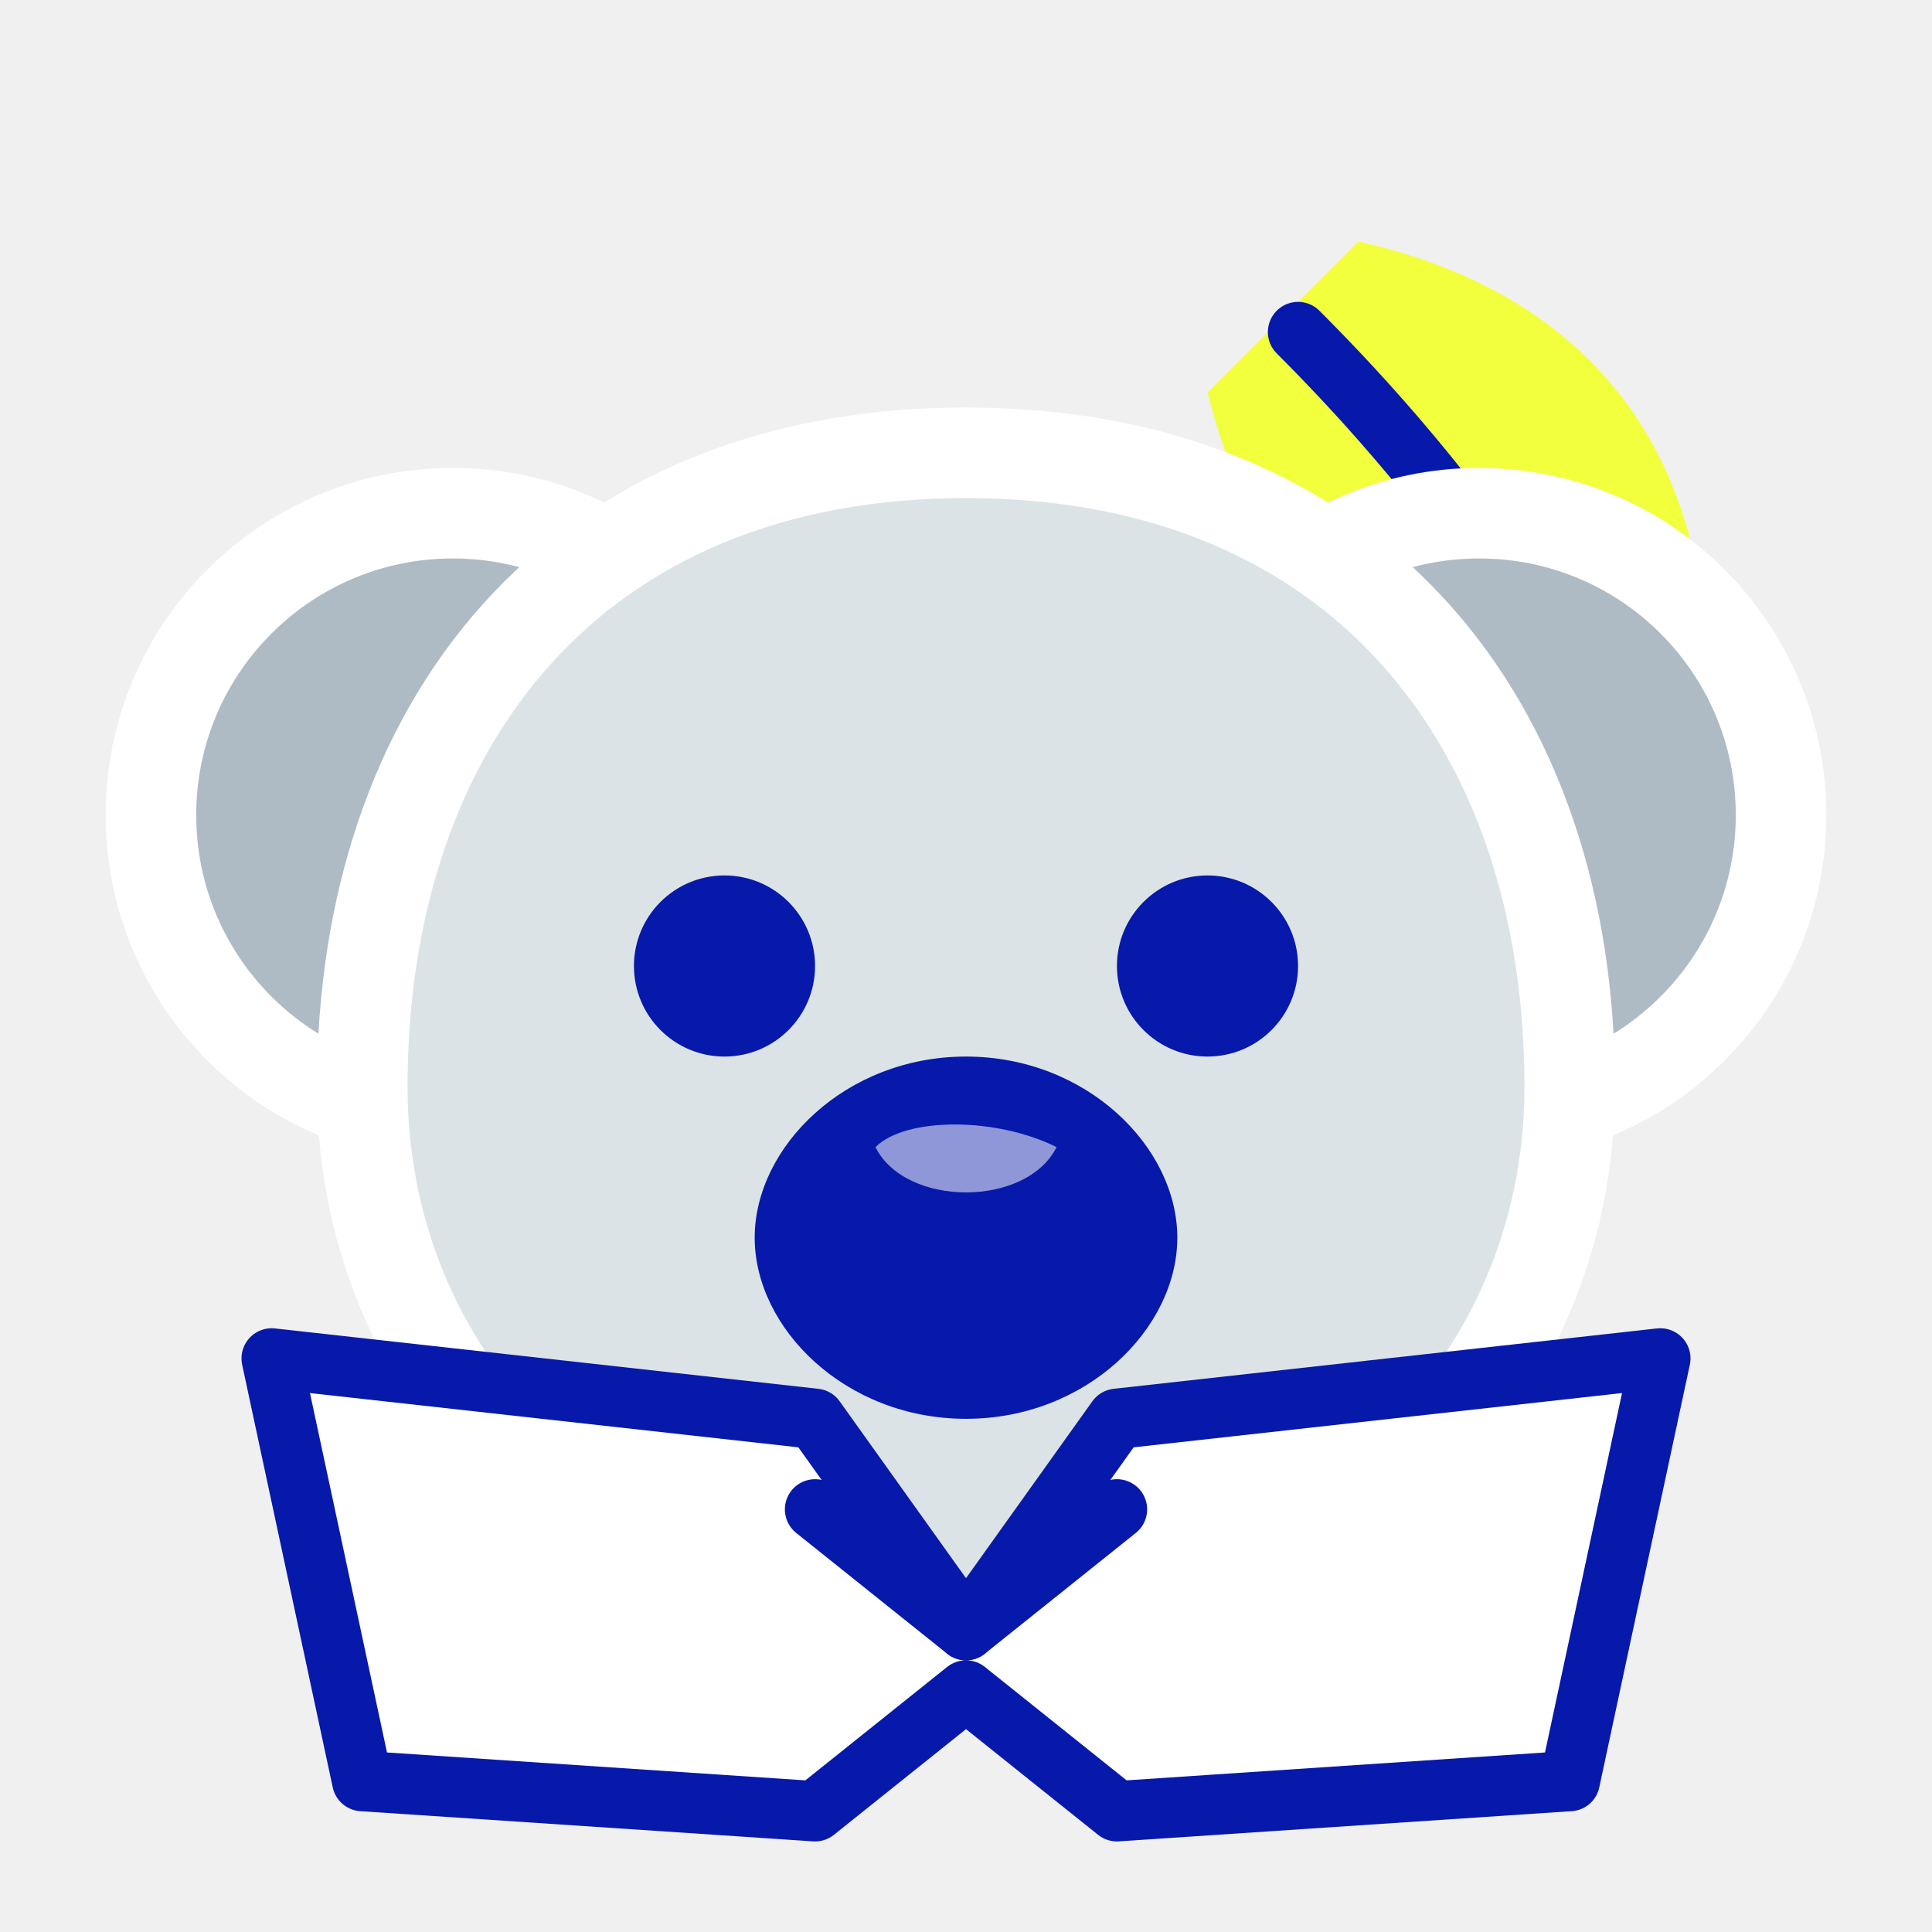
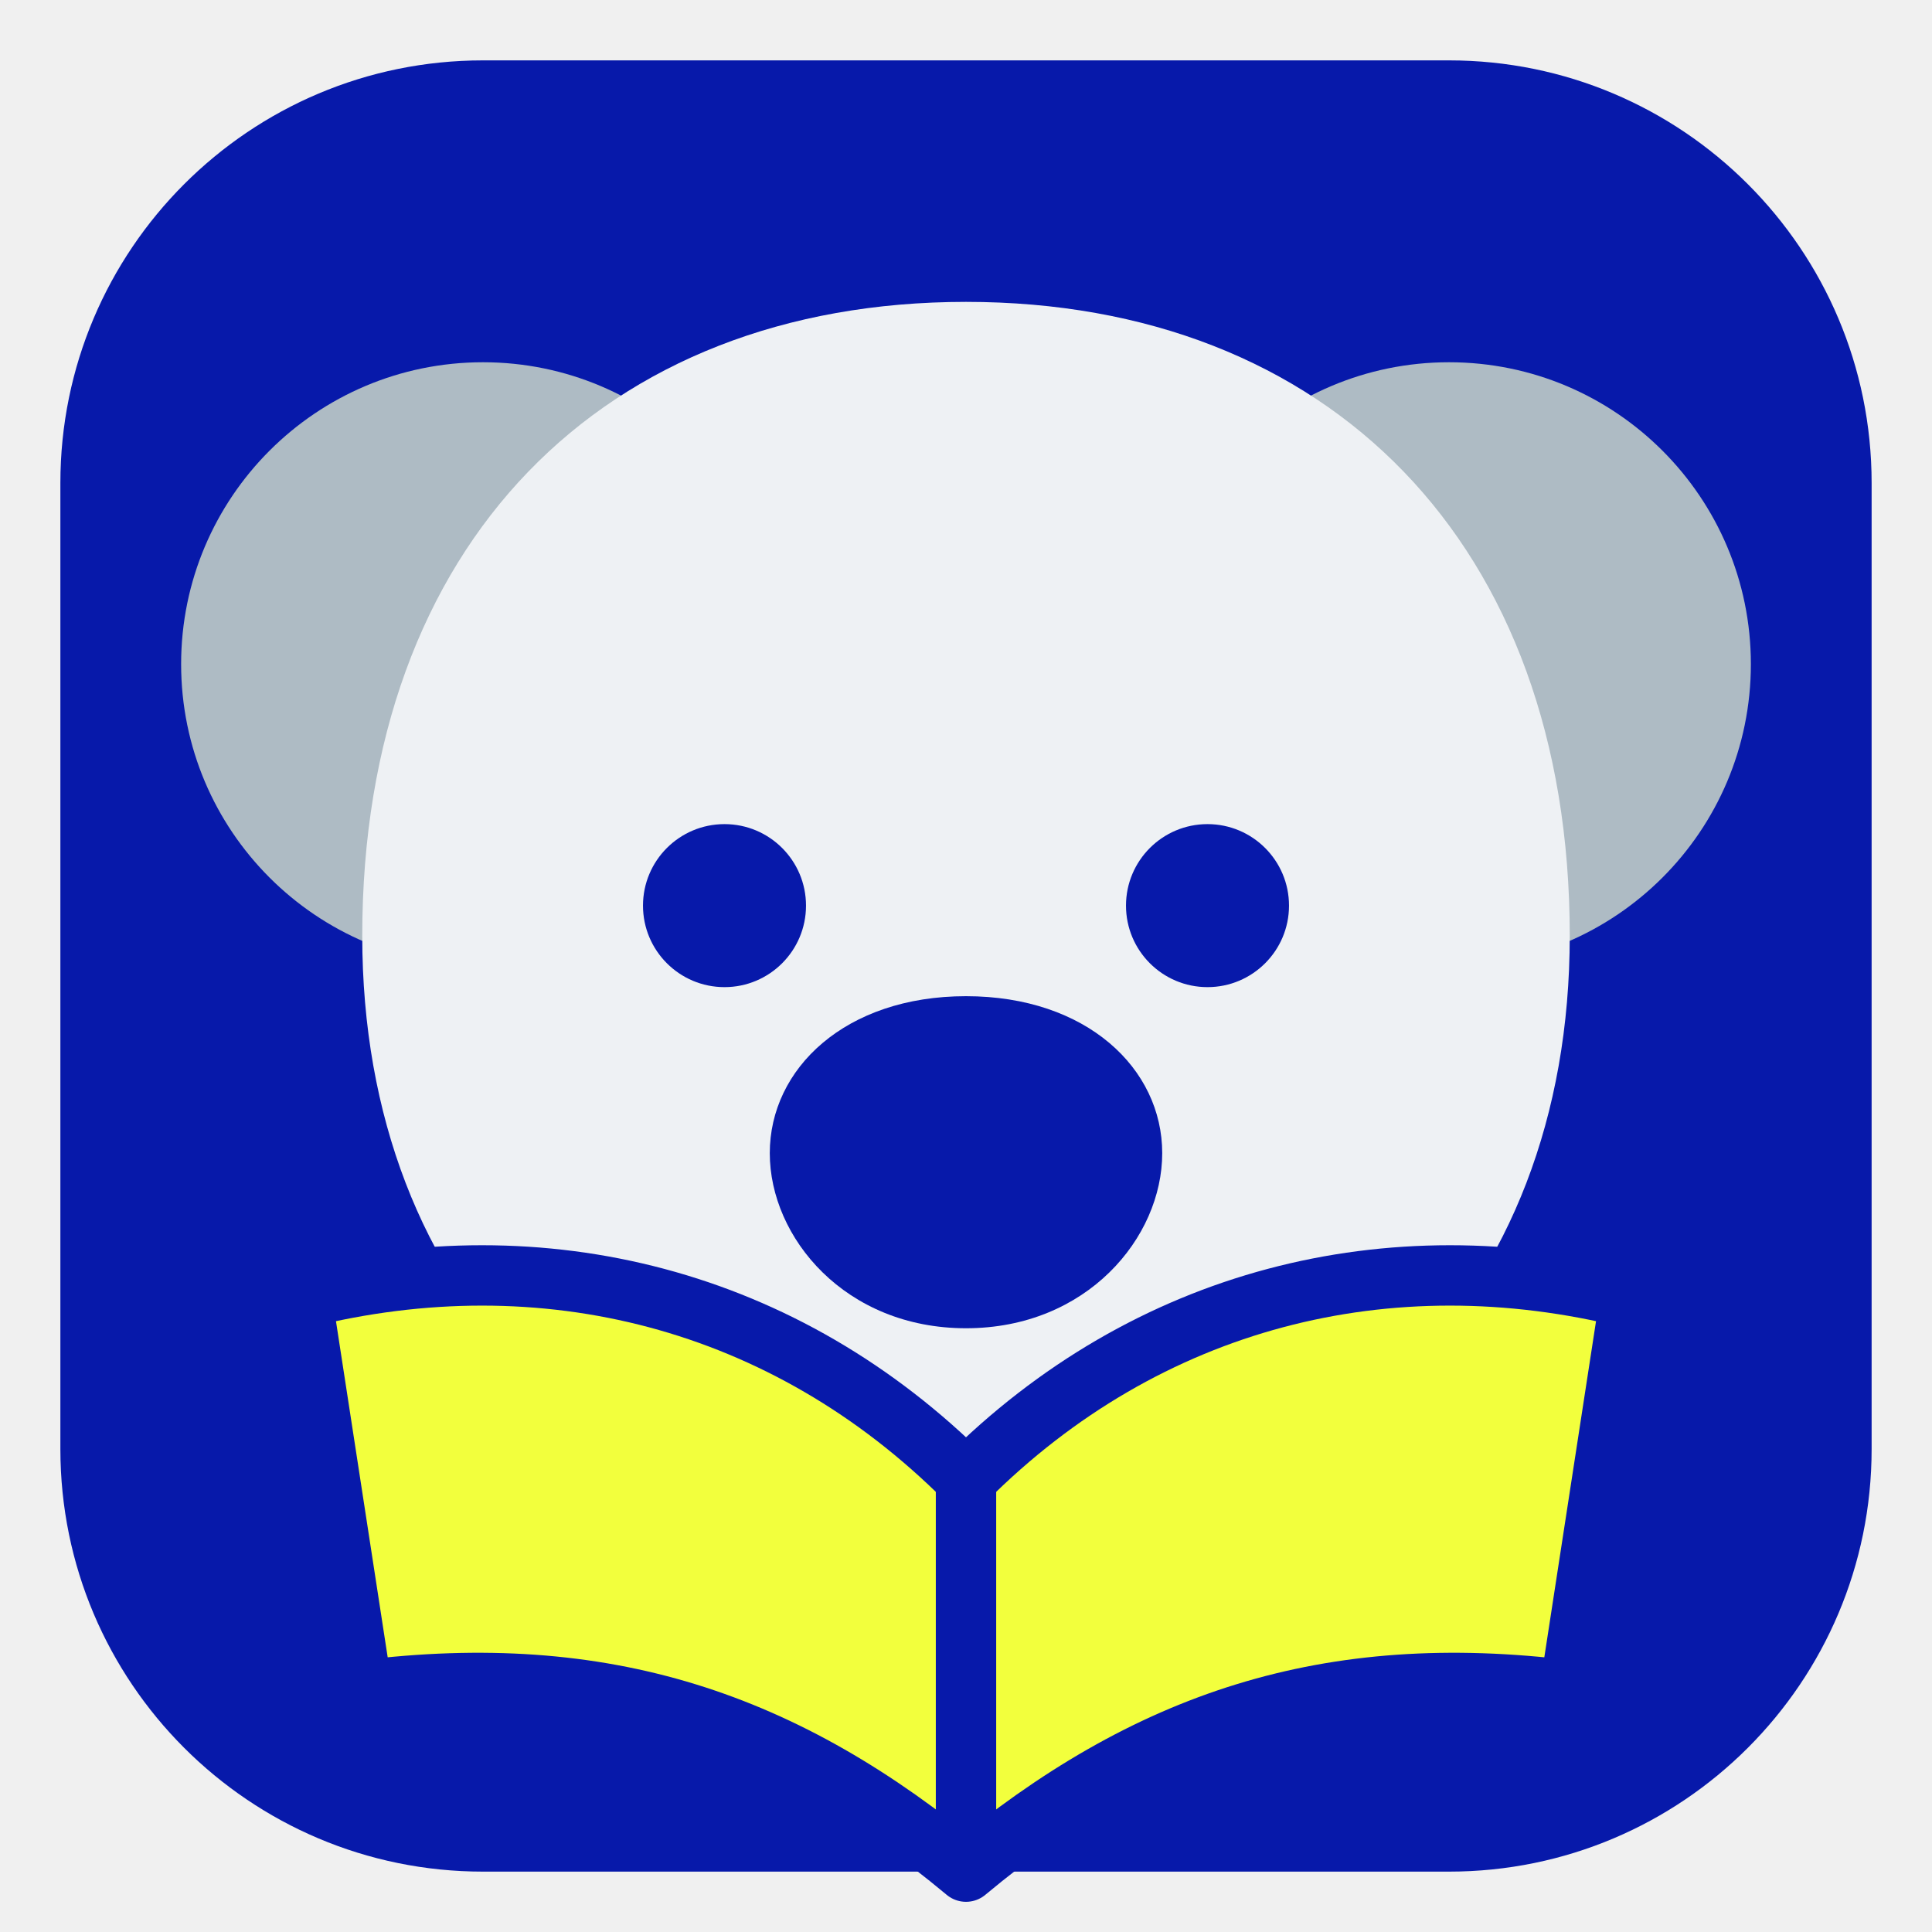
<svg xmlns="http://www.w3.org/2000/svg" viewBox="0 0 64 64" role="img" aria-labelledby="title">
-   <path fill="#f2ff3d" d="M45 8c9 2 13 9 11 19-8-1-14-6-16-14l5-5Z" />
-   <path fill="none" stroke="#0719aa" stroke-linecap="round" stroke-width="2" d="M43 11c4 4 7 8 10 13" />
-   <circle cx="15" cy="27" r="10" fill="#aebbc4" stroke="#fff" stroke-width="3" />
-   <circle cx="49" cy="27" r="10" fill="#aebbc4" stroke="#fff" stroke-width="3" />
-   <path fill="#dce3e7" stroke="#fff" stroke-linejoin="round" stroke-width="3" d="M32 15c-13 0-20 9-20 21 0 10 8 18 20 18s20-8 20-18c0-12-7-21-20-21Z" />
-   <circle cx="24" cy="32" r="3" fill="#0719aa" />
-   <circle cx="40" cy="32" r="3" fill="#0719aa" />
-   <path fill="#0719aa" d="M32 35c4 0 7 3 7 6s-3 6-7 6-7-3-7-6 3-6 7-6Z" />
-   <path fill="#fff" d="M29 38c1-1 4-1 6 0-1 2-5 2-6 0Z" opacity=".55" />
-   <path fill="#fff" stroke="#0719aa" stroke-linejoin="round" stroke-width="2" d="m9 45 18 2 5 7 5-7 18-2-3 14-15 1-5-4-5 4-15-1-3-14Z" />
-   <path fill="none" stroke="#0719aa" stroke-linecap="round" stroke-width="2" d="m32 54-5-4m5 4 5-4" />
+   <rect x="2" y="2" width="60" height="60" rx="14" fill="#0719aa" />
+   <circle cx="16" cy="22" r="10" fill="#aebbc4" />
+   <circle cx="48" cy="22" r="10" fill="#aebbc4" />
+   <path fill="#eef1f4" d="M32 10c-12 0-20 8-20 21 0 12 8 20 20 20s20-8 20-20c0-13-8-21-20-21Z" />
+   <circle cx="24" cy="30" r="2.7" fill="#0719aa" />
+   <circle cx="40" cy="30" r="2.7" fill="#0719aa" />
+   <path fill="#0719aa" d="M32 33c4 0 6.5 2.4 6.5 5.2S36 44 32 44s-6.5-3-6.5-5.8S28 33 32 33Z" />
+   <path fill="#f2ff3d" stroke="#0719aa" stroke-linejoin="round" stroke-width="2" d="M10 43c8-2 16 0 22 6 6-6 14-8 22-6l-2 13c-8-1-14 1-20 6-6-5-12-7-20-6l-2-13Z" />
+   <path fill="none" stroke="#0719aa" stroke-linecap="round" stroke-width="2" d="M32 49v12" />
</svg>
